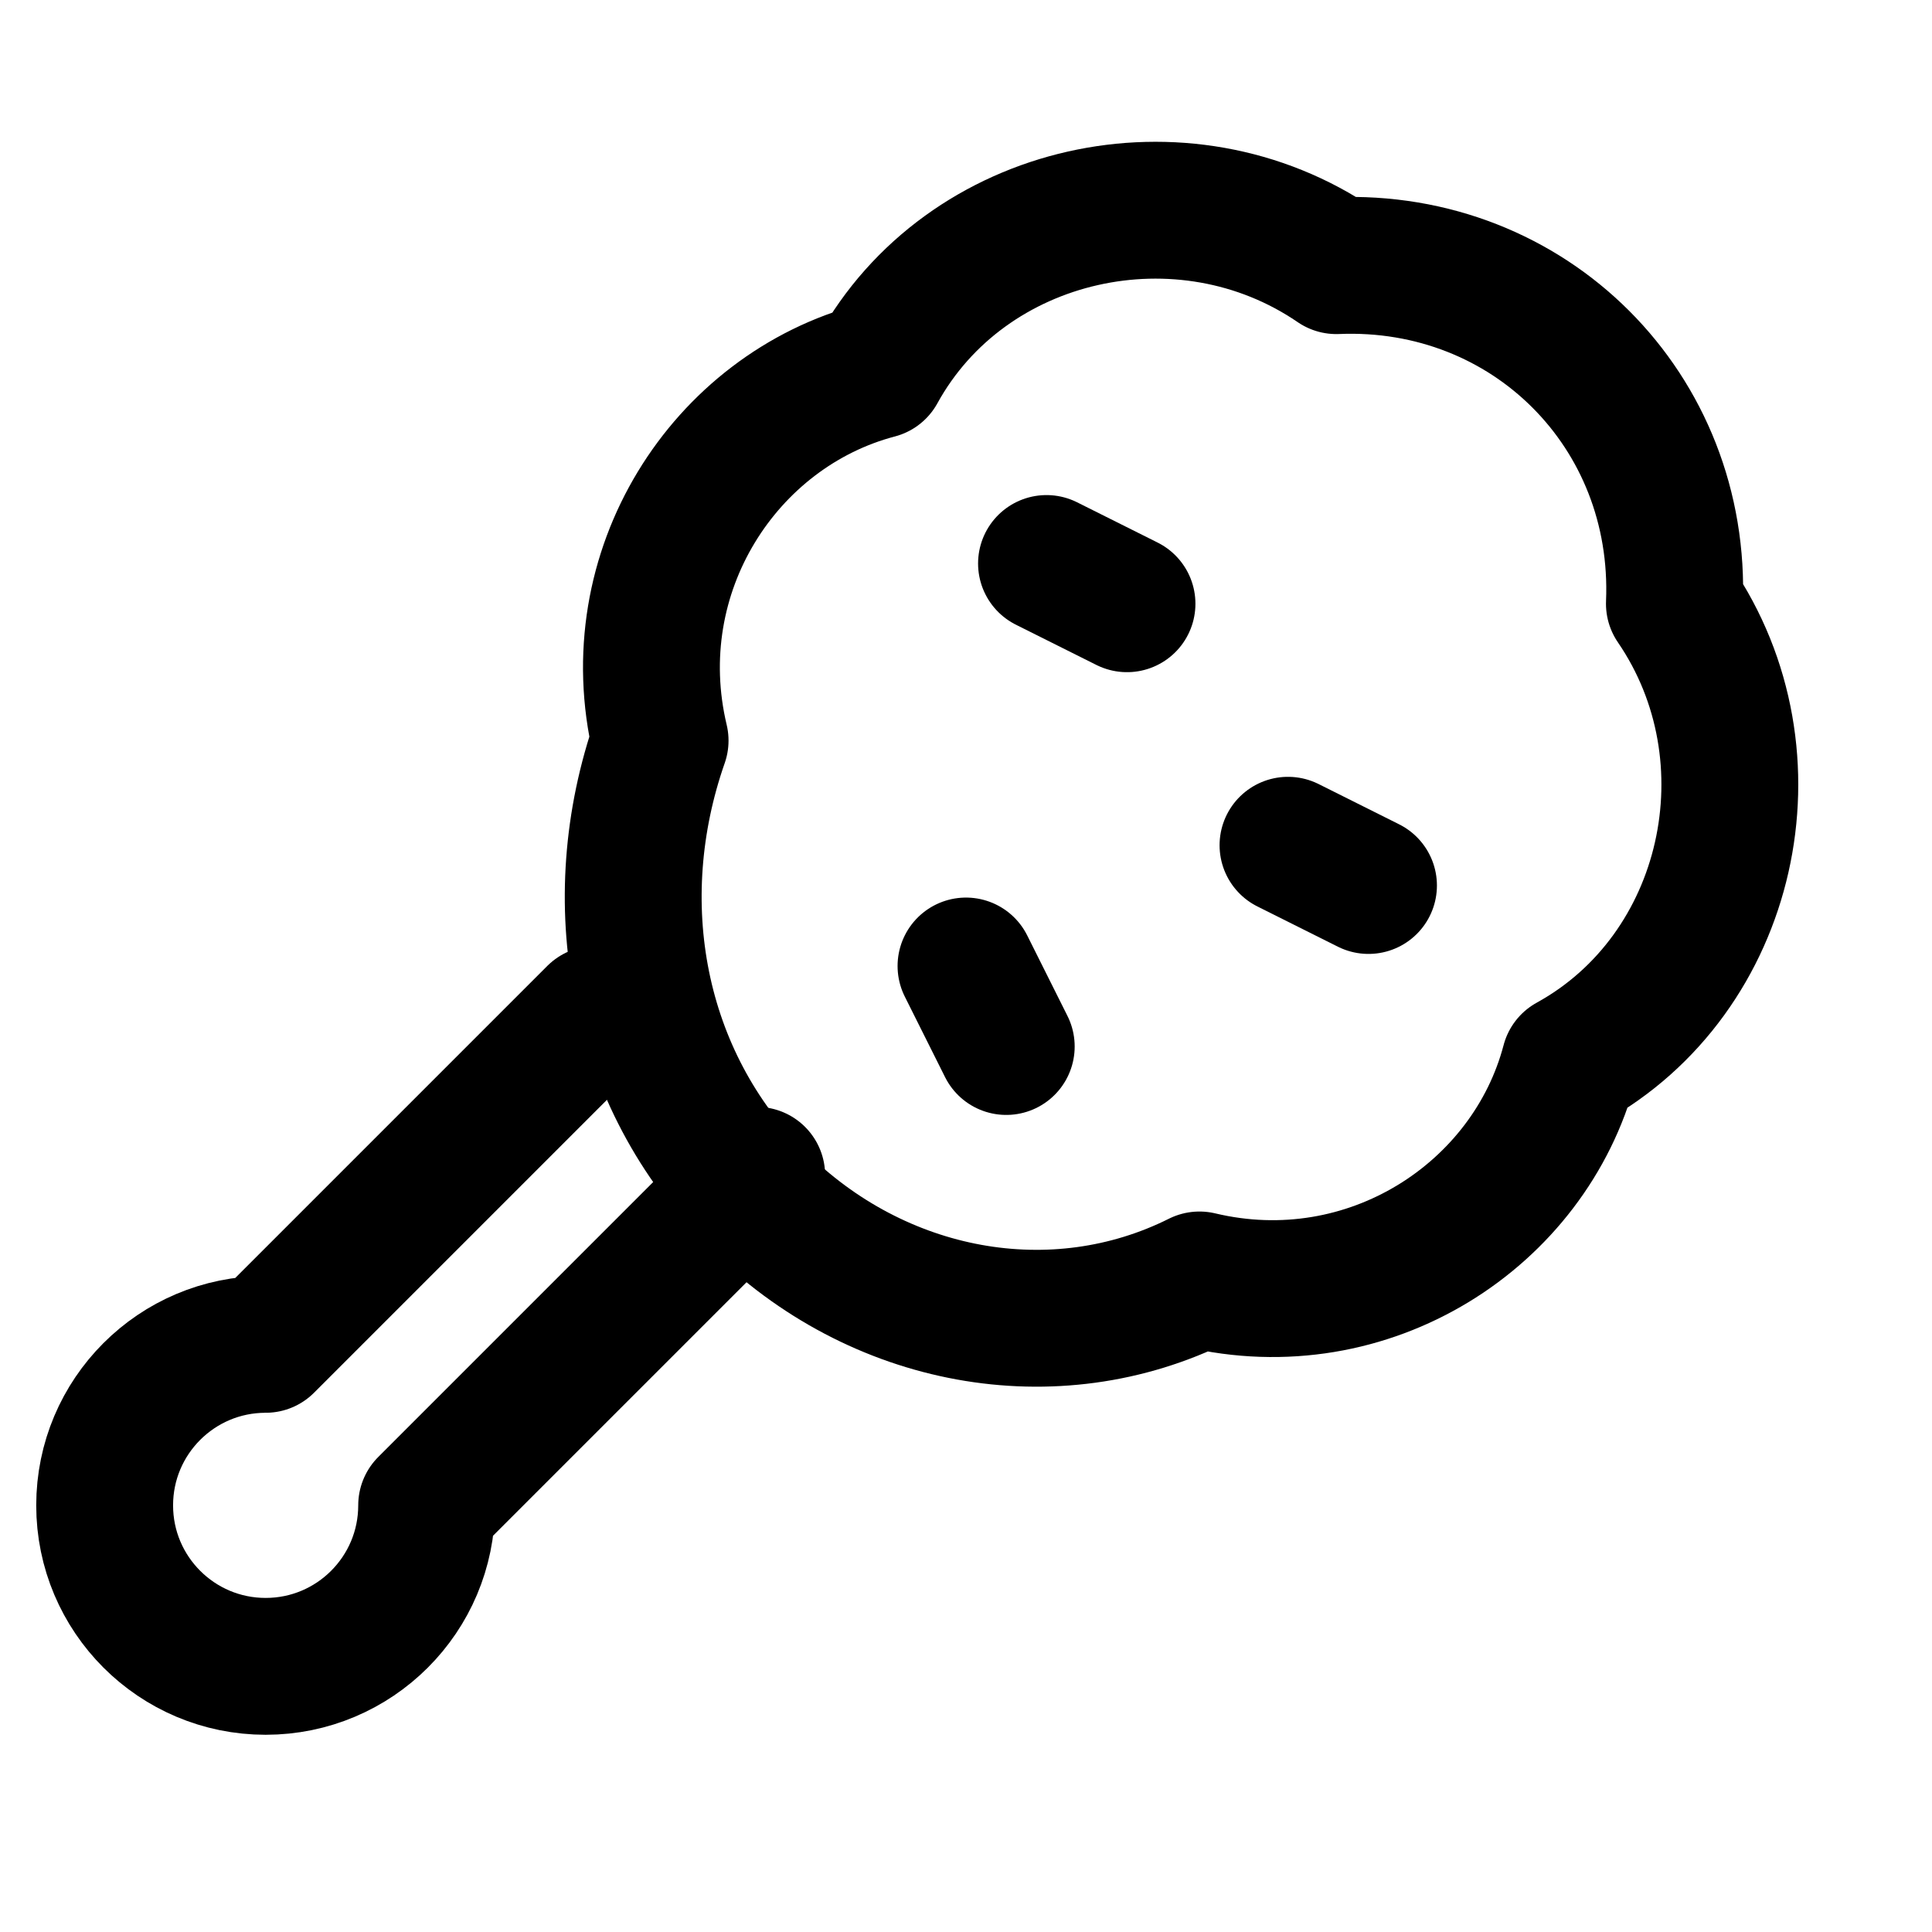
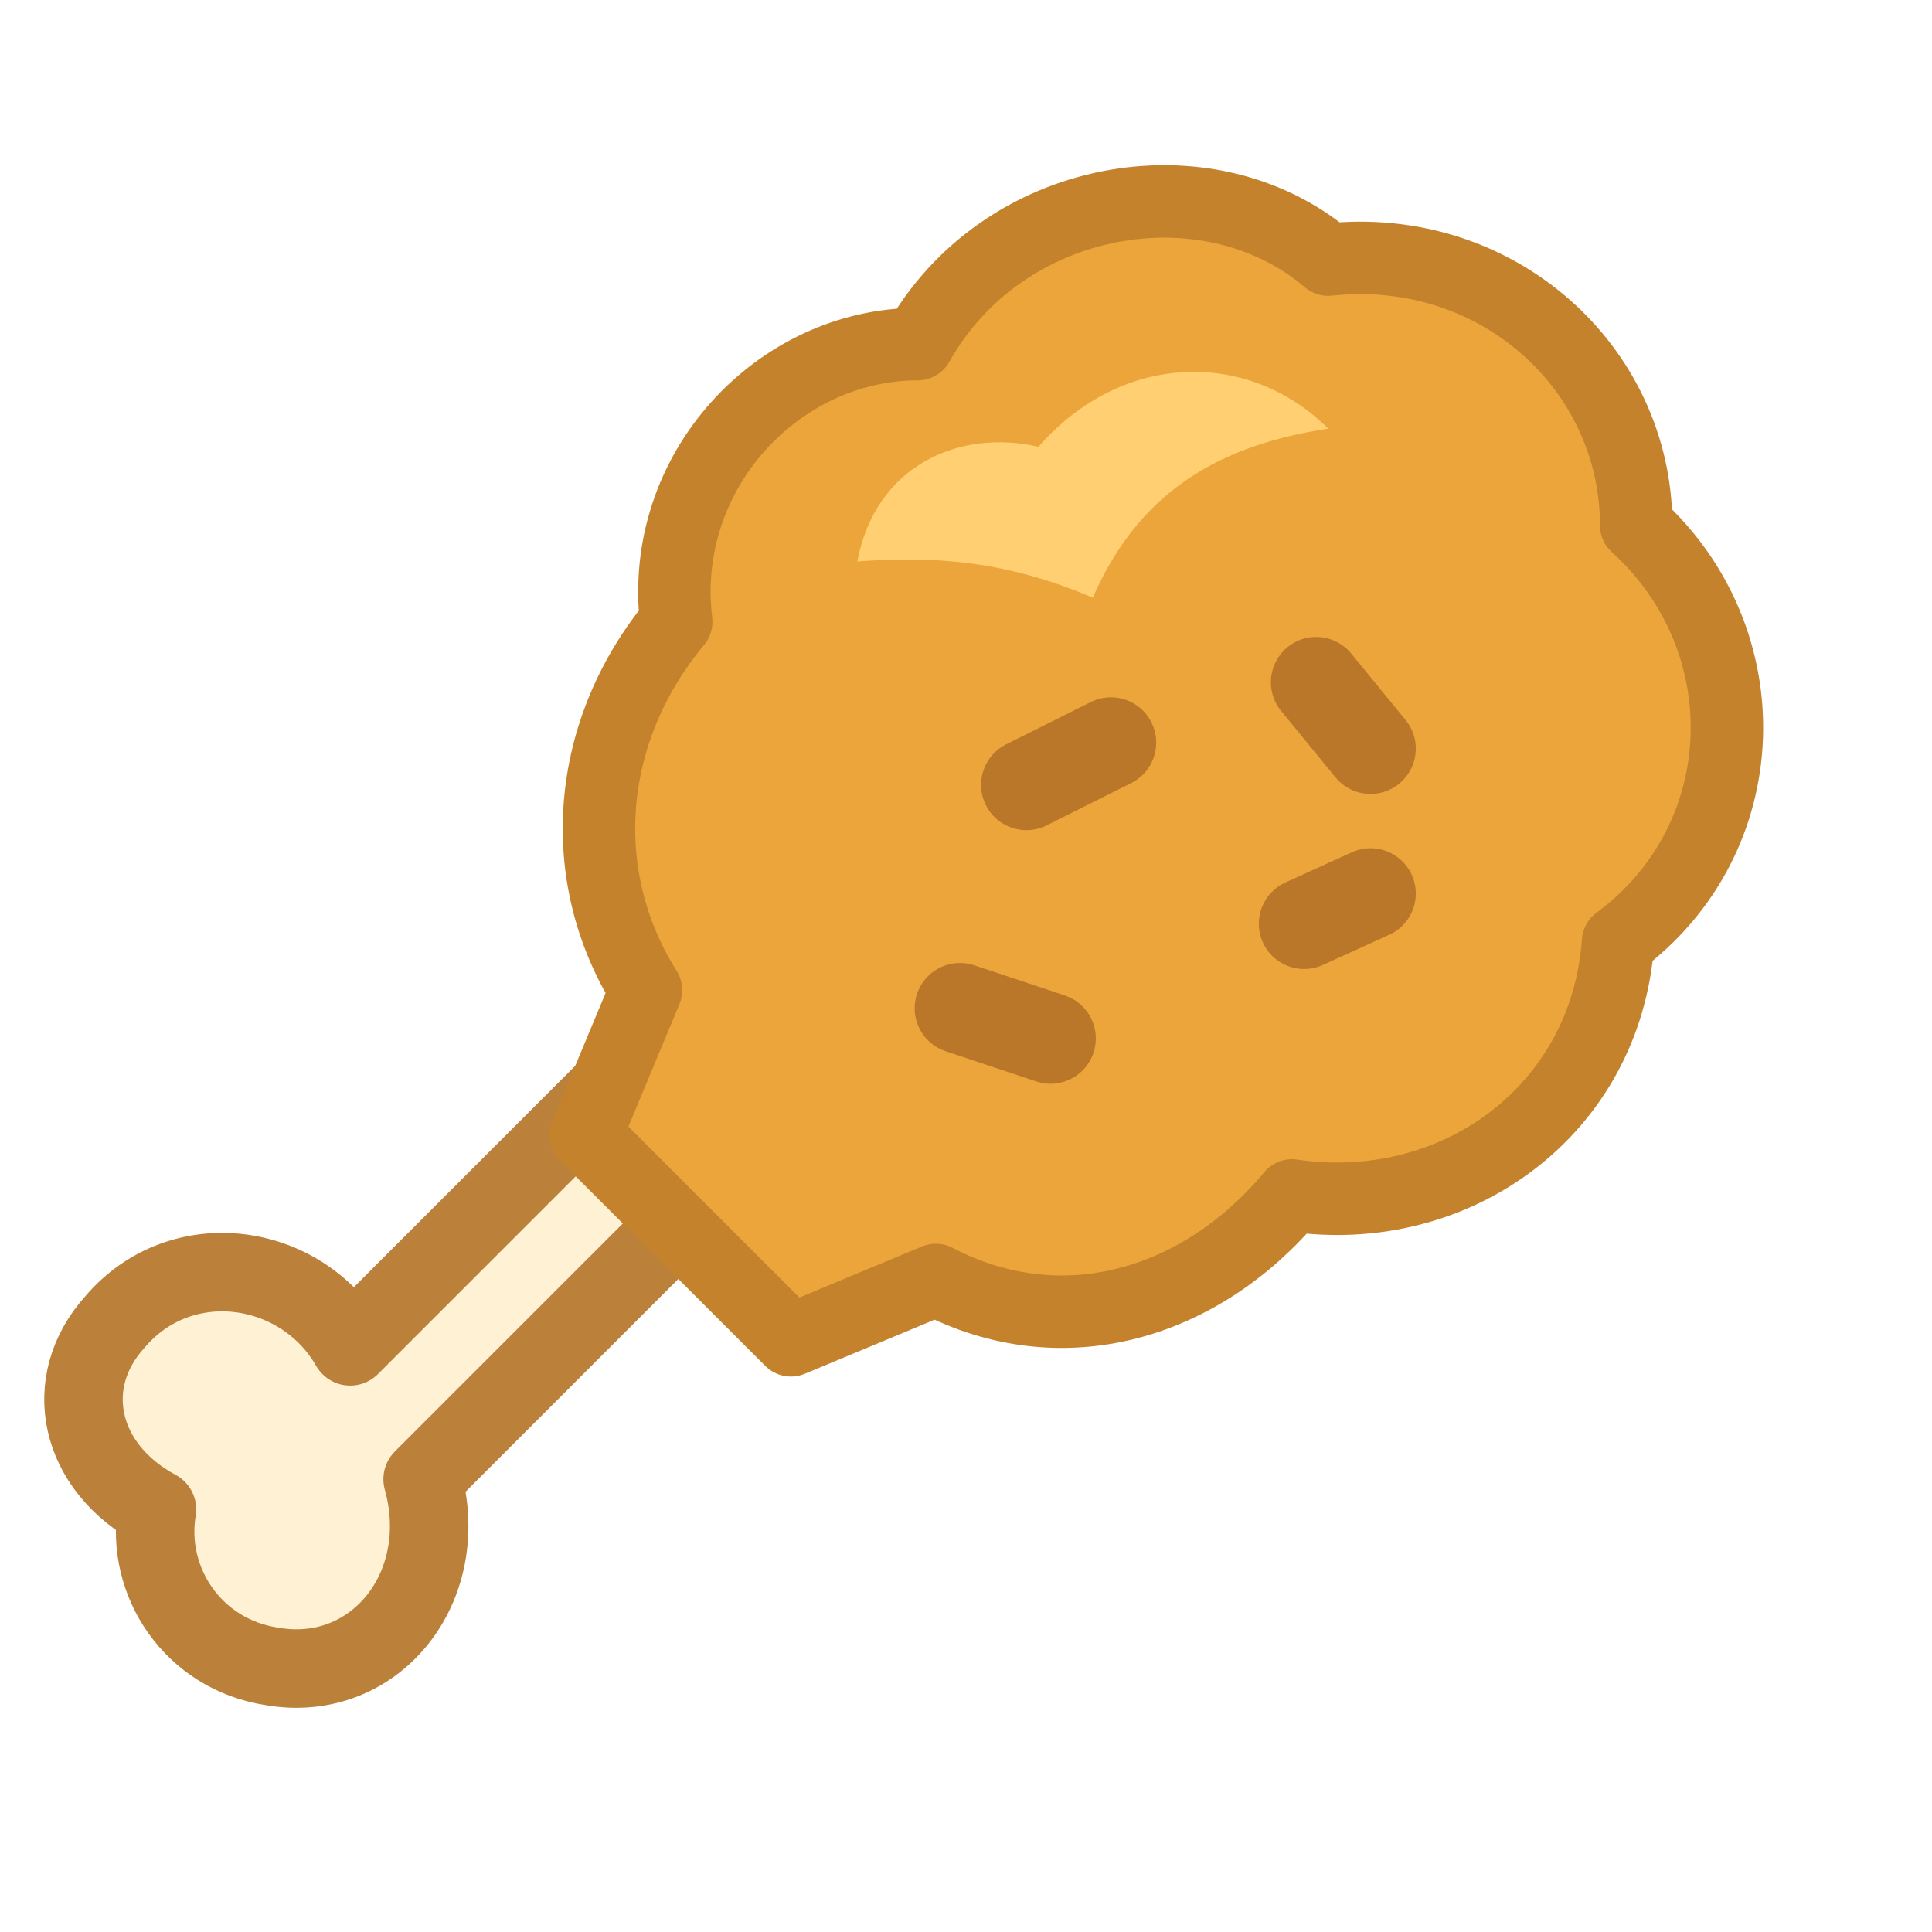
- <svg xmlns="http://www.w3.org/2000/svg" width="24" height="24" viewBox="0 0 24 24" fill="none" stroke="currentColor" stroke-width="1.7" stroke-linecap="round" stroke-linejoin="round">
-   <path d="m9.4 14.6-4.1 4.1a2 2 0 1 1-2-2l4.1-4.1" />
-   <path d="M8.2 9.2c-.5-2.1.8-4.1 2.7-4.6 1.1-2 3.8-2.6 5.7-1.3 2.4-.1 4.3 1.8 4.2 4.2 1.3 1.9.7 4.6-1.3 5.7-.5 1.9-2.5 3.2-4.6 2.7-1.8.9-4 .5-5.5-1-1.5-1.5-1.9-3.7-1.2-5.7Z" />
-   <path d="m13 7 1 .5m2 3 1 .5m-5 1 .5 1" />
+ <svg xmlns="http://www.w3.org/2000/svg" width="24" height="24" viewBox="0 0 32 32" stroke-linecap="round" stroke-linejoin="round">
+   <path d="m14 17.5-7 7c.5 1.8-.8 3.4-2.5 3.1-1.3-.2-2.1-1.4-1.9-2.6-1.3-.7-1.6-2.1-.7-3.1 1.1-1.3 3.1-1 3.9.4l6.8-6.8Z" fill="#fff2d4" stroke="#bb813b" stroke-width="1.3" />
+   <path d="M11.2 10.3c-.3-2.5 1.7-4.6 4-4.6 1.4-2.5 4.8-3.1 6.8-1.4 2.8-.3 5.1 1.8 5.1 4.4 2.1 1.9 2 5.2-.3 6.9-.2 2.8-2.7 4.6-5.4 4.2-1.5 1.8-3.8 2.5-5.9 1.4l-2.4 1-3.4-3.4 1-2.4c-1.2-1.9-1-4.3.5-6.1Z" fill="#eba53b" stroke="#c5822c" stroke-width="1.2" />
+   <path d="M14.2 9.3c.3-1.6 1.7-2.2 3-1.9 1.4-1.6 3.5-1.6 4.8-.3-2 .3-3.2 1.2-3.9 2.8-1.4-.6-2.6-.7-3.9-.6Z" fill="#ffcf71" />
+   <path d="m17 13 1.4-.7m3.4-1 .9 1.1m-6.8 4.3 1.5.5m4.2-1.9 1.1-.5" fill="none" stroke="#ba7629" stroke-width="1.5" />
</svg>
